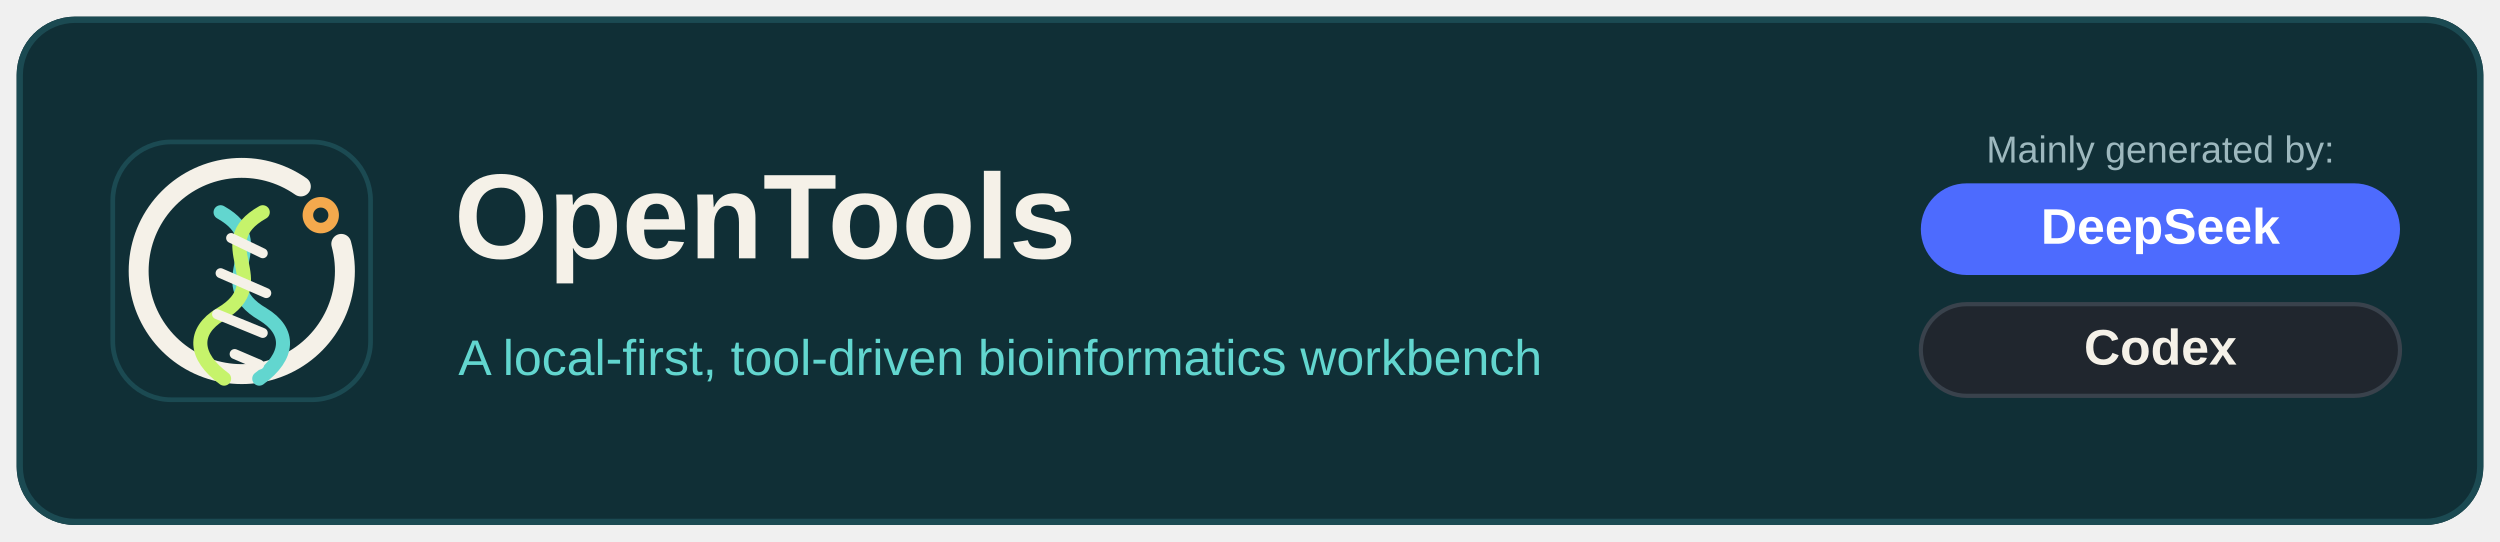
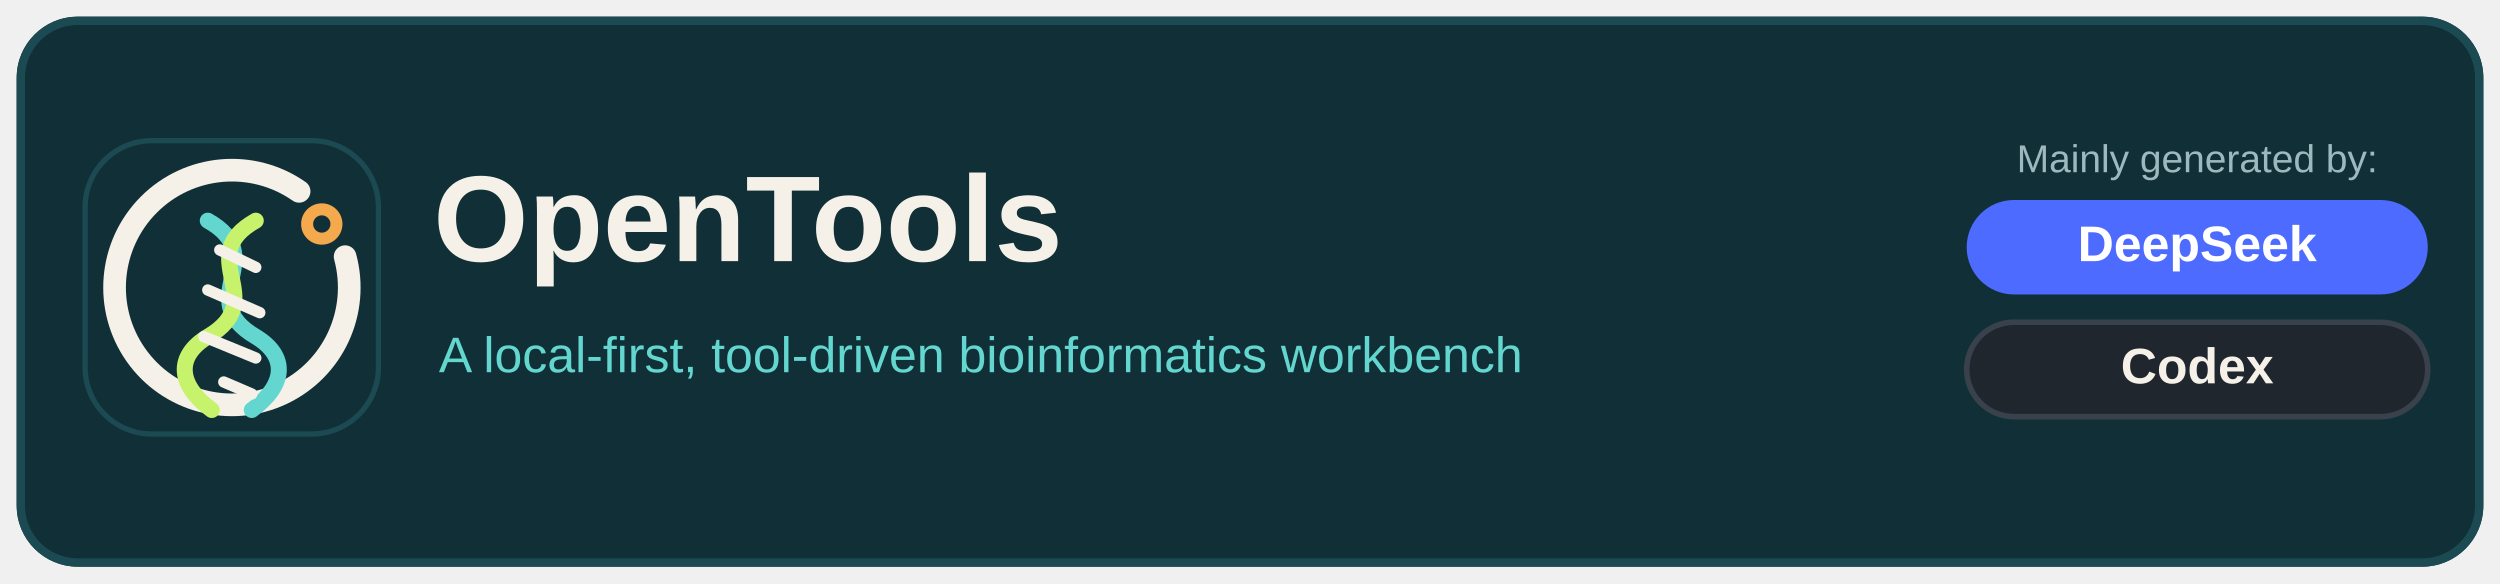
- <svg xmlns="http://www.w3.org/2000/svg" viewBox="0 0 1200 260" role="img" aria-label="OpenTools - a local-first, tool-driven bioinformatics workbench">
-   <rect x="8" y="8" width="1184" height="244" rx="28" fill="#102F36" />
-   <rect x="9.5" y="9.5" width="1181" height="241" rx="26.5" fill="none" stroke="#1B4A52" stroke-width="3" />
-   <g transform="translate(44,58) scale(0.28125)">
+ <svg xmlns="http://www.w3.org/2000/svg" viewBox="0 0 900 210" role="img" aria-label="OpenTools - a local-first, tool-driven bioinformatics workbench">
+   <rect x="6" y="6" width="888" height="198" rx="22" fill="#102F36" />
+   <rect x="7.5" y="7.5" width="885" height="195" rx="20.5" fill="none" stroke="#1B4A52" stroke-width="3" />
+   <g transform="translate(22,42) scale(0.24)">
    <rect x="24" y="24" width="464" height="464" rx="112" fill="#102F36" />
    <rect x="36" y="36" width="440" height="440" rx="100" fill="none" stroke="#1B4A52" stroke-width="8" />
    <path d="M357 112A176 176 0 1 0 426 210" fill="none" stroke="#F5F1E8" stroke-width="34" stroke-linecap="round" />
    <path d="M220 156C316 210 196 274 292 330C340 359 338 402 286 440" fill="none" stroke="#62D6CF" stroke-width="24" stroke-linecap="round" />
    <path d="M292 156C196 210 316 274 220 330C172 359 174 402 226 440" fill="none" stroke="#C6F36B" stroke-width="24" stroke-linecap="round" />
    <path d="M238 200L292 226M220 260L298 294M214 330L292 362M244 398L286 416" fill="none" stroke="#F5F1E8" stroke-width="17" stroke-linecap="round" />
    <circle cx="391" cy="161" r="31" fill="#F4A94D" />
    <circle cx="391" cy="161" r="13" fill="#102F36" />
  </g>
-   <text x="218" y="124" font-family="Segoe UI, Helvetica Neue, Arial, sans-serif" font-size="58" font-weight="700" fill="#F5F1E8">OpenTools</text>
-   <text x="220" y="180" font-family="Segoe UI, Helvetica Neue, Arial, sans-serif" font-size="24" font-weight="400" fill="#62D6CF">A local-first, tool-driven bioinformatics workbench</text>
-   <text x="1037" y="78" text-anchor="middle" font-family="Segoe UI, Helvetica Neue, Arial, sans-serif" font-size="18" font-weight="400" fill="#9DB8BE">Mainly generated by:</text>
-   <rect x="922" y="88" width="230" height="44" rx="22" fill="#4D6BFE" />
-   <text x="1037" y="117" text-anchor="middle" font-family="Segoe UI, Helvetica Neue, Arial, sans-serif" font-size="24" font-weight="700" fill="#FFFFFF">DeepSeek</text>
-   <rect x="922" y="146" width="230" height="44" rx="22" fill="#20262E" stroke="#39424C" stroke-width="2" />
-   <text x="1037" y="175" text-anchor="middle" font-family="Segoe UI, Helvetica Neue, Arial, sans-serif" font-size="24" font-weight="600" fill="#F5F1E8">Codex</text>
+   <text x="156" y="94" font-family="Segoe UI, Helvetica Neue, Arial, sans-serif" font-size="44" font-weight="700" fill="#F5F1E8">OpenTools</text>
+   <text x="158" y="134" font-family="Segoe UI, Helvetica Neue, Arial, sans-serif" font-size="18" font-weight="400" fill="#62D6CF">A local-first, tool-driven bioinformatics workbench</text>
+   <text x="791" y="62" text-anchor="middle" font-family="Segoe UI, Helvetica Neue, Arial, sans-serif" font-size="14" font-weight="400" fill="#9DB8BE">Mainly generated by:</text>
+   <rect x="708" y="72" width="166" height="34" rx="17" fill="#4D6BFE" />
+   <text x="791" y="94" text-anchor="middle" font-family="Segoe UI, Helvetica Neue, Arial, sans-serif" font-size="18" font-weight="700" fill="#FFFFFF">DeepSeek</text>
+   <rect x="708" y="116" width="166" height="34" rx="17" fill="#20262E" stroke="#39424C" stroke-width="2" />
+   <text x="791" y="138" text-anchor="middle" font-family="Segoe UI, Helvetica Neue, Arial, sans-serif" font-size="18" font-weight="600" fill="#F5F1E8">Codex</text>
</svg>
